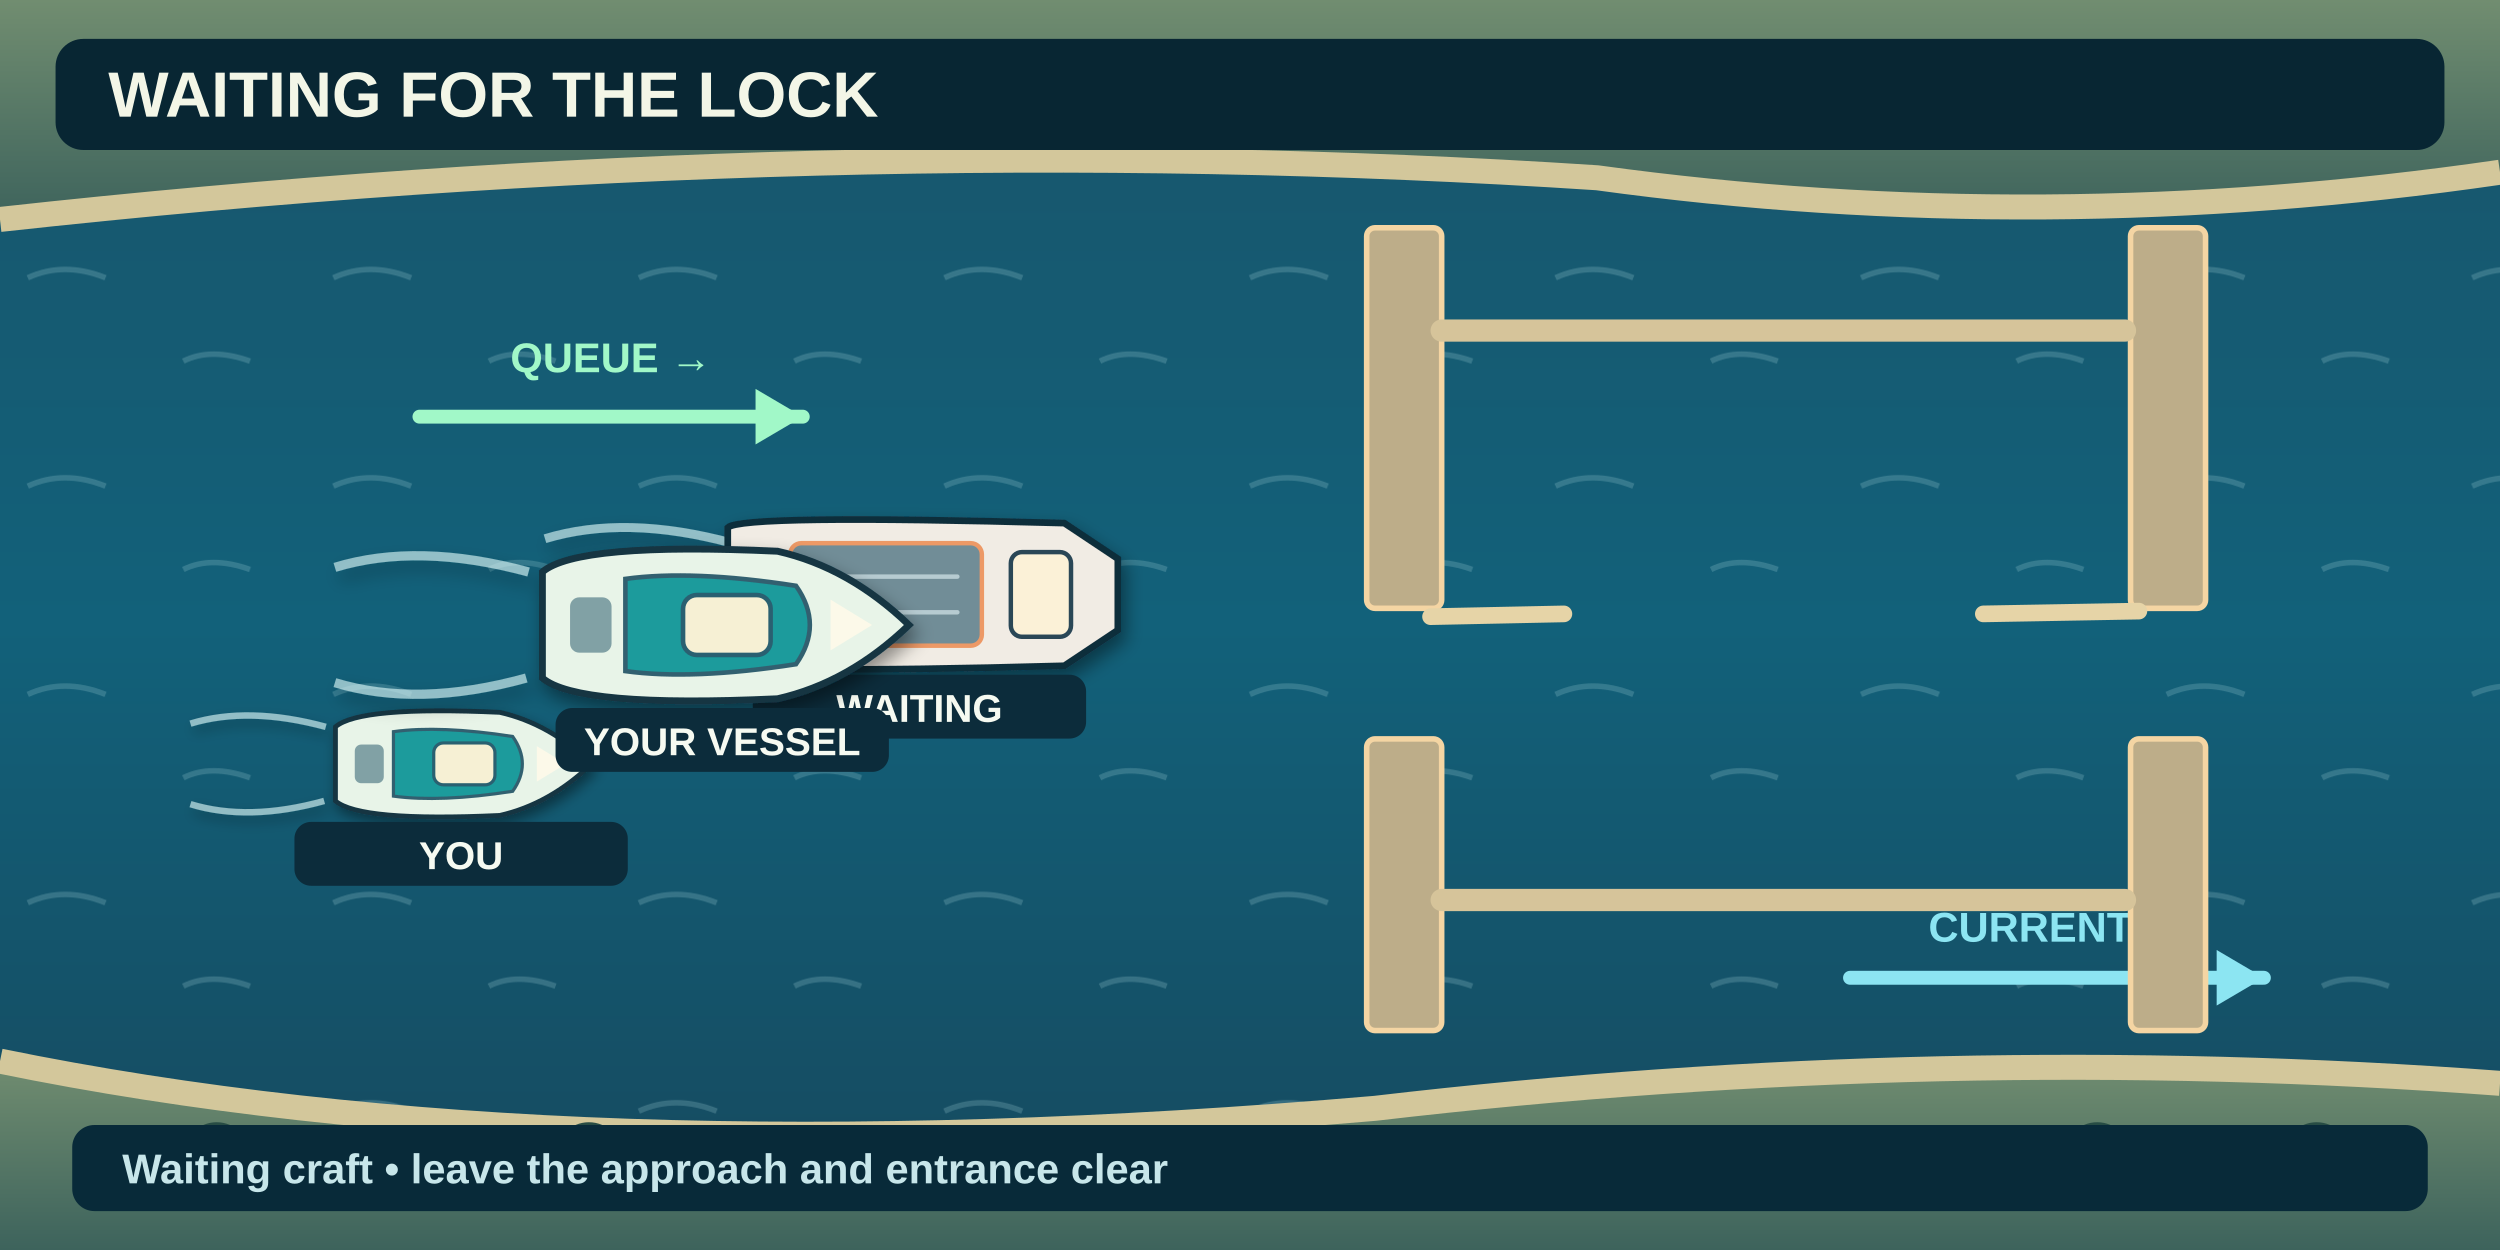
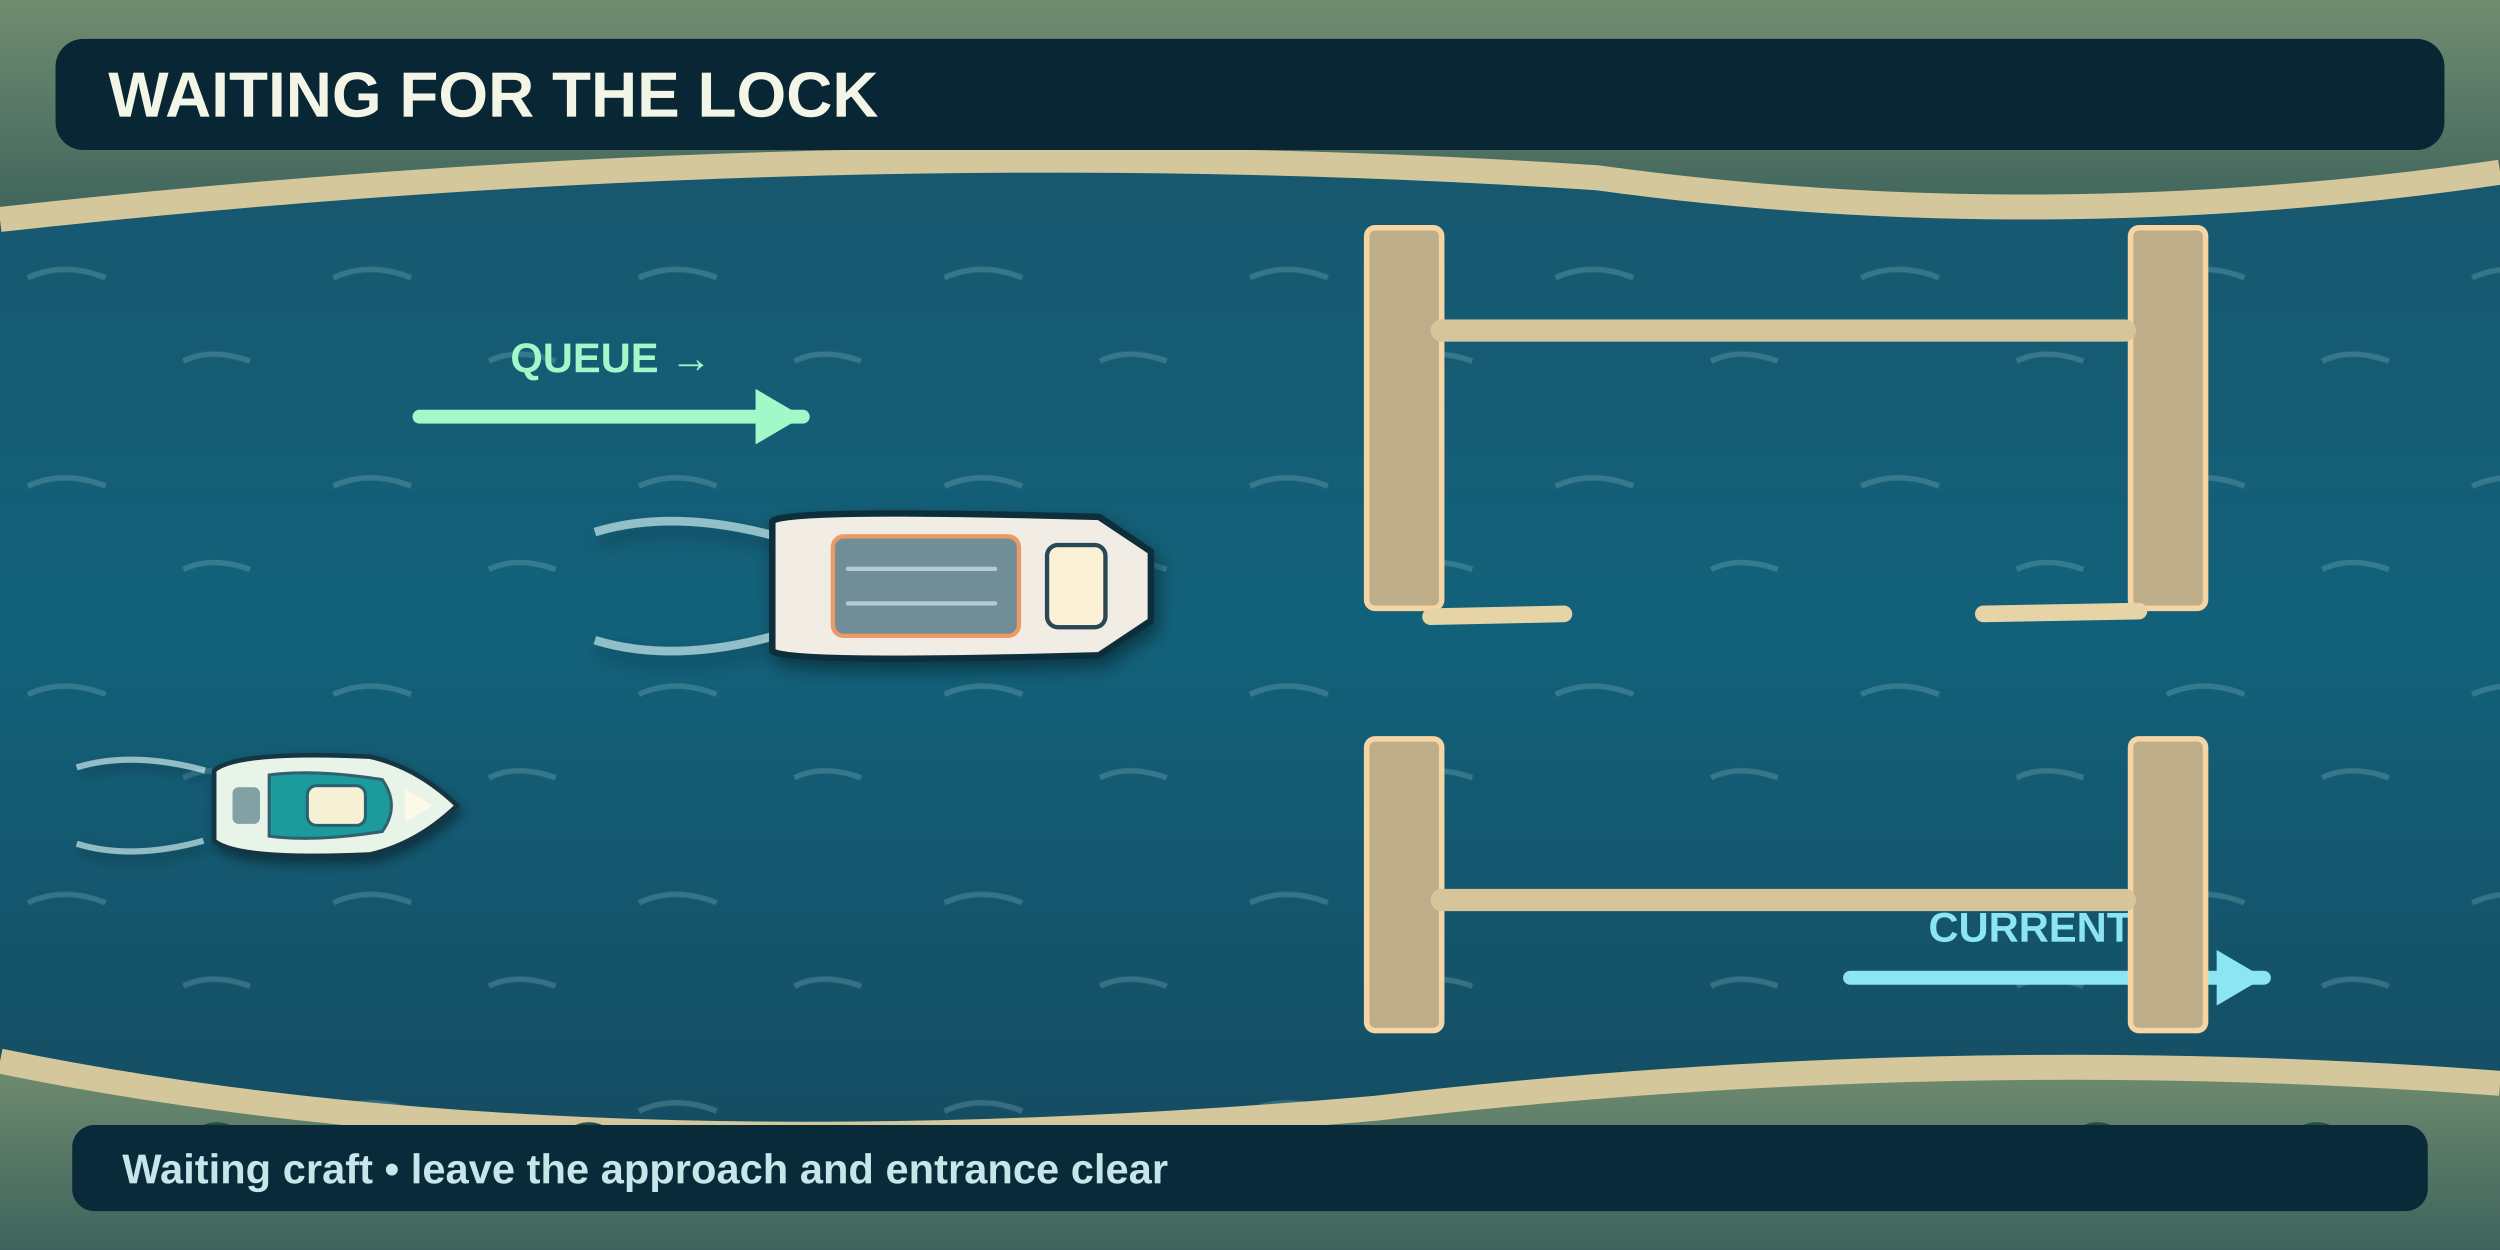
<svg xmlns="http://www.w3.org/2000/svg" viewBox="0 0 900 450" role="img" aria-label="WAITING FOR THE LOCK with vessel shapes and directions of travel">
  <defs>
    <linearGradient id="water" x2="0" y2="1">
      <stop stop-color="#19546a" />
      <stop offset=".5" stop-color="#12617a" />
      <stop offset="1" stop-color="#16485d" />
    </linearGradient>
    <linearGradient id="land" x2="0" y2="1">
      <stop stop-color="#718d70" />
      <stop offset="1" stop-color="#3d635c" />
    </linearGradient>
    <filter id="boatShadow" x="-50%" y="-50%" width="200%" height="200%">
      <feDropShadow dx="2" dy="4" stdDeviation="4" flood-opacity=".42" />
    </filter>
    <pattern id="ripples" width="110" height="75" patternUnits="userSpaceOnUse">
      <path d="M10 25q13 -6 28 0 M66 55q10 -5 24 0" stroke="#afdce0" stroke-opacity=".22" stroke-width="2" fill="none" />
    </pattern>
  </defs>
  <rect x="0" y="0" width="900" height="450" rx="22" fill="url(#water)" stroke="none" stroke-width="1" />
  <rect x="0" y="0" width="900" height="450" rx="22" fill="url(#ripples)" stroke="none" stroke-width="1" />
  <path d="M0 0H900V62Q735 86 575 63Q300 47 0 80Z" fill="url(#land)" stroke="none" stroke-width="1" />
  <path d="M0 450H900V390Q700 375 495 399Q205 424 0 382Z" fill="url(#land)" stroke="none" stroke-width="1" />
  <path d="M0 79Q300 46 575 64Q735 86 900 62" fill="none" stroke="#d3c79b" stroke-width="9" />
  <path d="M0 382Q205 424 495 399Q700 375 900 390" fill="none" stroke="#d3c79b" stroke-width="9" />
  <circle cx="56" cy="29" r="11" fill="#274c44" />
  <circle cx="78" cy="416" r="12" fill="#274c44" />
  <circle cx="190" cy="29" r="11" fill="#274c44" />
  <circle cx="212" cy="416" r="12" fill="#274c44" />
  <circle cx="733" cy="29" r="11" fill="#274c44" />
  <circle cx="755" cy="416" r="12" fill="#274c44" />
  <circle cx="812" cy="29" r="11" fill="#274c44" />
  <circle cx="834" cy="416" r="12" fill="#274c44" />
  <rect x="20" y="14" width="860" height="40" rx="10" fill="#082633" stroke="none" stroke-width="1" />
  <text x="39" y="42" fill="#f3f6e7" font-size="23" font-weight="700" text-anchor="start" font-family="Arial,Helvetica,sans-serif">WAITING FOR THE LOCK</text>
  <rect x="26" y="405" width="848" height="31" rx="8" fill="#082a39" stroke="none" stroke-width="1" />
  <text x="44" y="426" fill="#c7e6ea" font-size="15" font-weight="600" text-anchor="start" font-family="Arial,Helvetica,sans-serif">Waiting craft • leave the approach and entrance clear</text>
  <path d="M666 352 L815 352" fill="none" stroke="#8ce5f2" stroke-width="5" stroke-linecap="round" />
  <path d="M815 352 l-17 -10 v20 Z" fill="#8ce5f2" transform="rotate(0.0 815 352)" />
  <text x="740.5" y="339" fill="#8ce5f2" font-size="15" font-weight="700" text-anchor="middle" font-family="Arial,Helvetica,sans-serif">CURRENT →</text>
  <rect x="492" y="82" width="27" height="137" rx="3" fill="#bdad89" stroke="#f4d5a3" stroke-width="2" />
  <rect x="492" y="266" width="27" height="105" rx="3" fill="#bdad89" stroke="#f4d5a3" stroke-width="2" />
  <rect x="767" y="82" width="27" height="137" rx="3" fill="#bdad89" stroke="#f4d5a3" stroke-width="2" />
  <rect x="767" y="266" width="27" height="105" rx="3" fill="#bdad89" stroke="#f4d5a3" stroke-width="2" />
  <path d="M515 222 L563 221" fill="none" stroke="#e6d4a7" stroke-width="6" stroke-linecap="round" />
  <path d="M714 221 L770 220" fill="none" stroke="#e6d4a7" stroke-width="6" stroke-linecap="round" />
  <path d="M519 119 L765 119" fill="none" stroke="#d6c49a" stroke-width="8" stroke-linecap="round" />
  <path d="M519 324 L765 324" fill="none" stroke="#d6c49a" stroke-width="8" stroke-linecap="round" />
-   <g transform="translate(331 214) rotate(0) scale(0.8024)" filter="url(#boatShadow)">
+   <g transform="translate(345 211) rotate(0) scale(0.7788)" filter="url(#boatShadow)">
    <path d="M-84 -23 Q-132 -36 -168 -25 M-85 23 Q-132 36 -168 25" fill="none" stroke="#d9f6f5" stroke-width="4" opacity=".63" />
    <path d="M-86 -30 Q-80 -36 65 -32 L89 -16 L89 16 L65 32 Q-80 36 -86 30 Z" fill="#f1ece4" stroke="#112e3b" stroke-width="3" />
    <rect x="-58" y="-23" width="86" height="46" rx="5" fill="#718d97" stroke="#ed9966" stroke-width="2" />
    <rect x="41" y="-19" width="27" height="38" rx="5" fill="#fbf1d7" stroke="#294657" stroke-width="2" />
    <path d="M-51 -8 L17 -8" fill="none" stroke="#b6cbd1" stroke-width="2" stroke-linecap="round" />
    <path d="M-51 8 L17 8" fill="none" stroke="#b6cbd1" stroke-width="2" stroke-linecap="round" />
  </g>
-   <rect x="271" y="242.886" width="120" height="23" rx="6" fill="#0c2c3b" stroke="none" stroke-width="1" />
-   <text x="331" y="259.886" fill="#f6faf1" font-size="14" font-weight="700" text-anchor="middle" font-family="Arial,Helvetica,sans-serif">WAITING</text>
-   <g transform="translate(166 275) rotate(0) scale(0.58)" filter="url(#boatShadow)">
+   <g transform="translate(120 290) rotate(0) scale(0.55)" filter="url(#boatShadow)">
    <path d="M-84 -23 Q-132 -36 -168 -25 M-85 23 Q-132 36 -168 25" fill="none" stroke="#d9f6f5" stroke-width="4" opacity=".63" />
    <path d="M-78 -23 Q-63 -36 24 -32 Q55 -25 81 0 Q55 25 24 32 Q-63 36 -78 23 Z" fill="#e8f4e8" stroke="#153543" stroke-width="3" />
    <path d="M-42 -20 Q-13 -24 32 -17 Q44 0 32 17 Q-13 24 -42 20 Z" fill="#1a9b9c" stroke="#326170" stroke-width="2" />
    <rect x="-17" y="-13" width="38" height="26" rx="6" fill="#f6f0d4" stroke="#2a6171" stroke-width="2" />
    <rect x="-66" y="-12" width="18" height="24" rx="4" fill="#81a1a5" stroke="none" stroke-width="1" />
    <path d="M47 -11 L65 0 L47 11 Z" fill="#fcf9e9" stroke="none" stroke-width="1" />
  </g>
-   <rect x="106" y="295.88" width="120" height="23" rx="6" fill="#0c2c3b" stroke="none" stroke-width="1" />
-   <text x="166" y="312.88" fill="#f6faf1" font-size="14" font-weight="700" text-anchor="middle" font-family="Arial,Helvetica,sans-serif">YOU</text>
  <path d="M151 150 L289 150" fill="none" stroke="#a1f8c8" stroke-width="5" stroke-linecap="round" />
  <path d="M289 150 l-17 -10 v20 Z" fill="#a1f8c8" transform="rotate(0.0 289 150)" />
  <text x="220.0" y="134" fill="#a1f8c8" font-size="15" font-weight="700" text-anchor="middle" font-family="Arial,Helvetica,sans-serif">QUEUE →</text>
-   <g transform="translate(260 225) rotate(0) scale(0.83)" filter="url(#boatShadow)">
-     <path d="M-84 -23 Q-132 -36 -168 -25 M-85 23 Q-132 36 -168 25" fill="none" stroke="#d9f6f5" stroke-width="4" opacity=".63" />
-     <path d="M-78 -23 Q-63 -36 24 -32 Q55 -25 81 0 Q55 25 24 32 Q-63 36 -78 23 Z" fill="#e8f4e8" stroke="#153543" stroke-width="3" />
-     <path d="M-42 -20 Q-13 -24 32 -17 Q44 0 32 17 Q-13 24 -42 20 Z" fill="#1a9b9c" stroke="#326170" stroke-width="2" />
-     <rect x="-17" y="-13" width="38" height="26" rx="6" fill="#f6f0d4" stroke="#2a6171" stroke-width="2" />
-     <rect x="-66" y="-12" width="18" height="24" rx="4" fill="#81a1a5" stroke="none" stroke-width="1" />
-     <path d="M47 -11 L65 0 L47 11 Z" fill="#fcf9e9" stroke="none" stroke-width="1" />
-   </g>
-   <rect x="200" y="254.88" width="120" height="23" rx="6" fill="#0c2c3b" stroke="none" stroke-width="1" />
-   <text x="260" y="271.88" fill="#f6faf1" font-size="14" font-weight="700" text-anchor="middle" font-family="Arial,Helvetica,sans-serif">YOUR VESSEL</text>
</svg>
